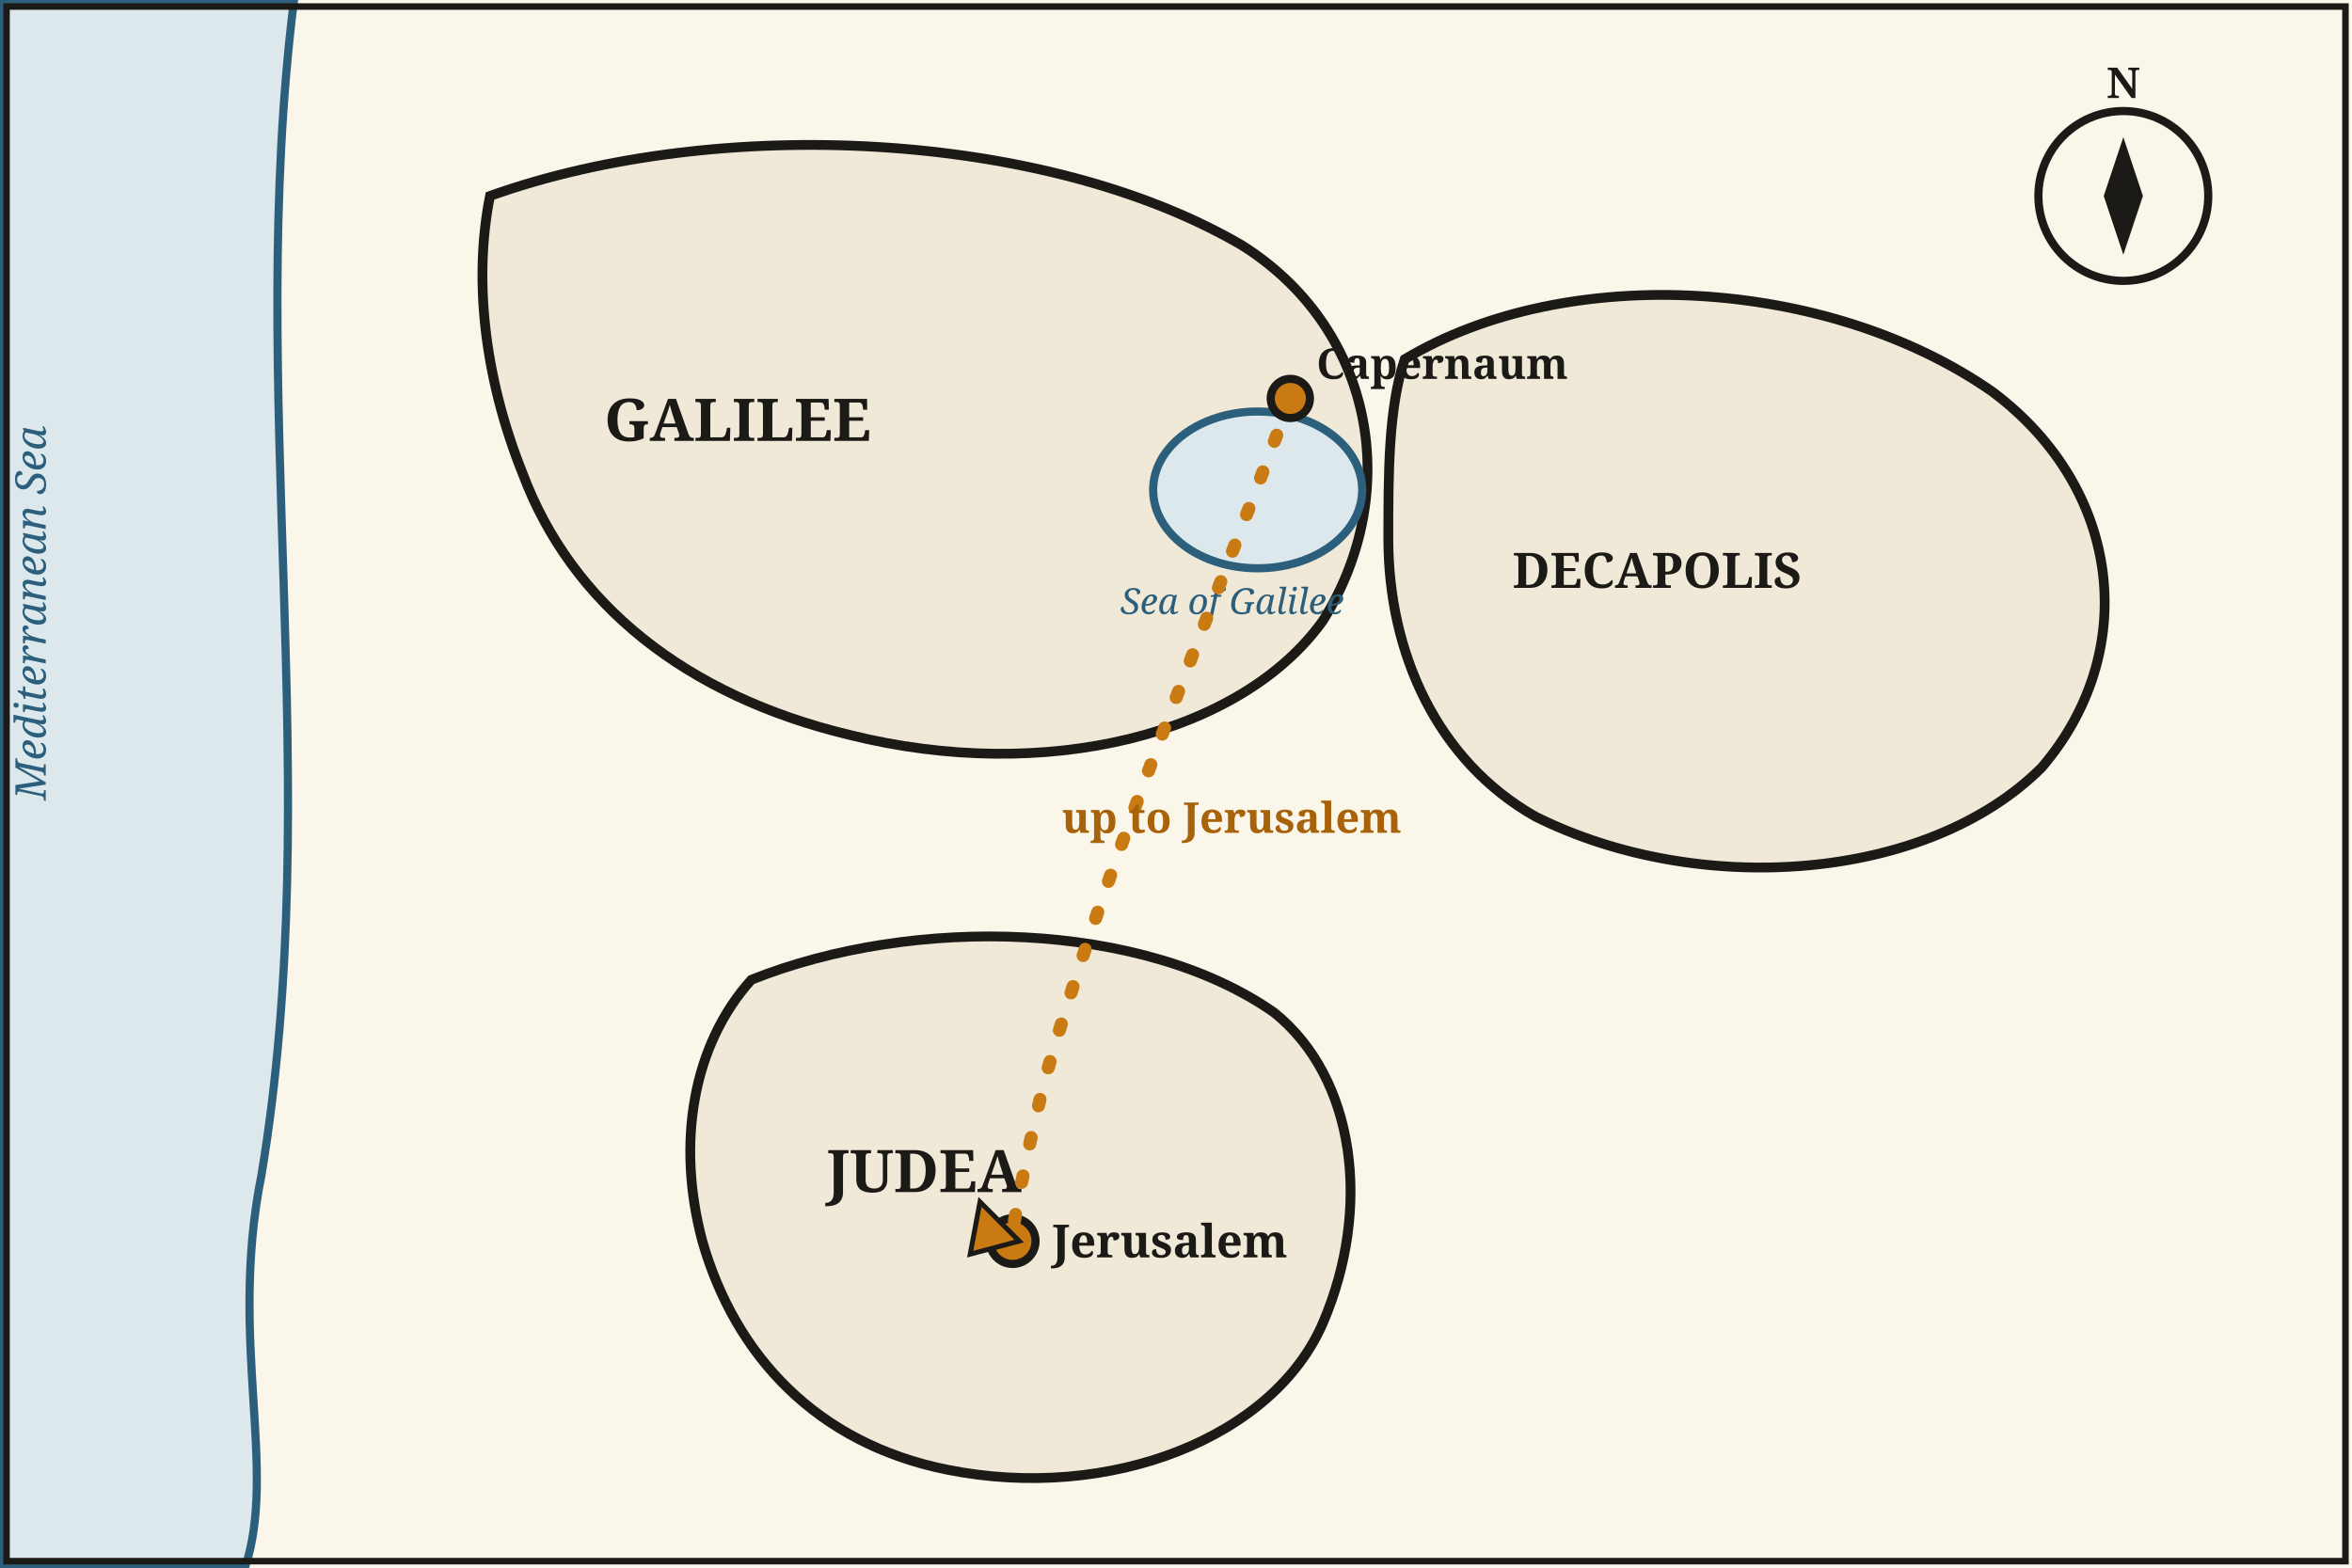
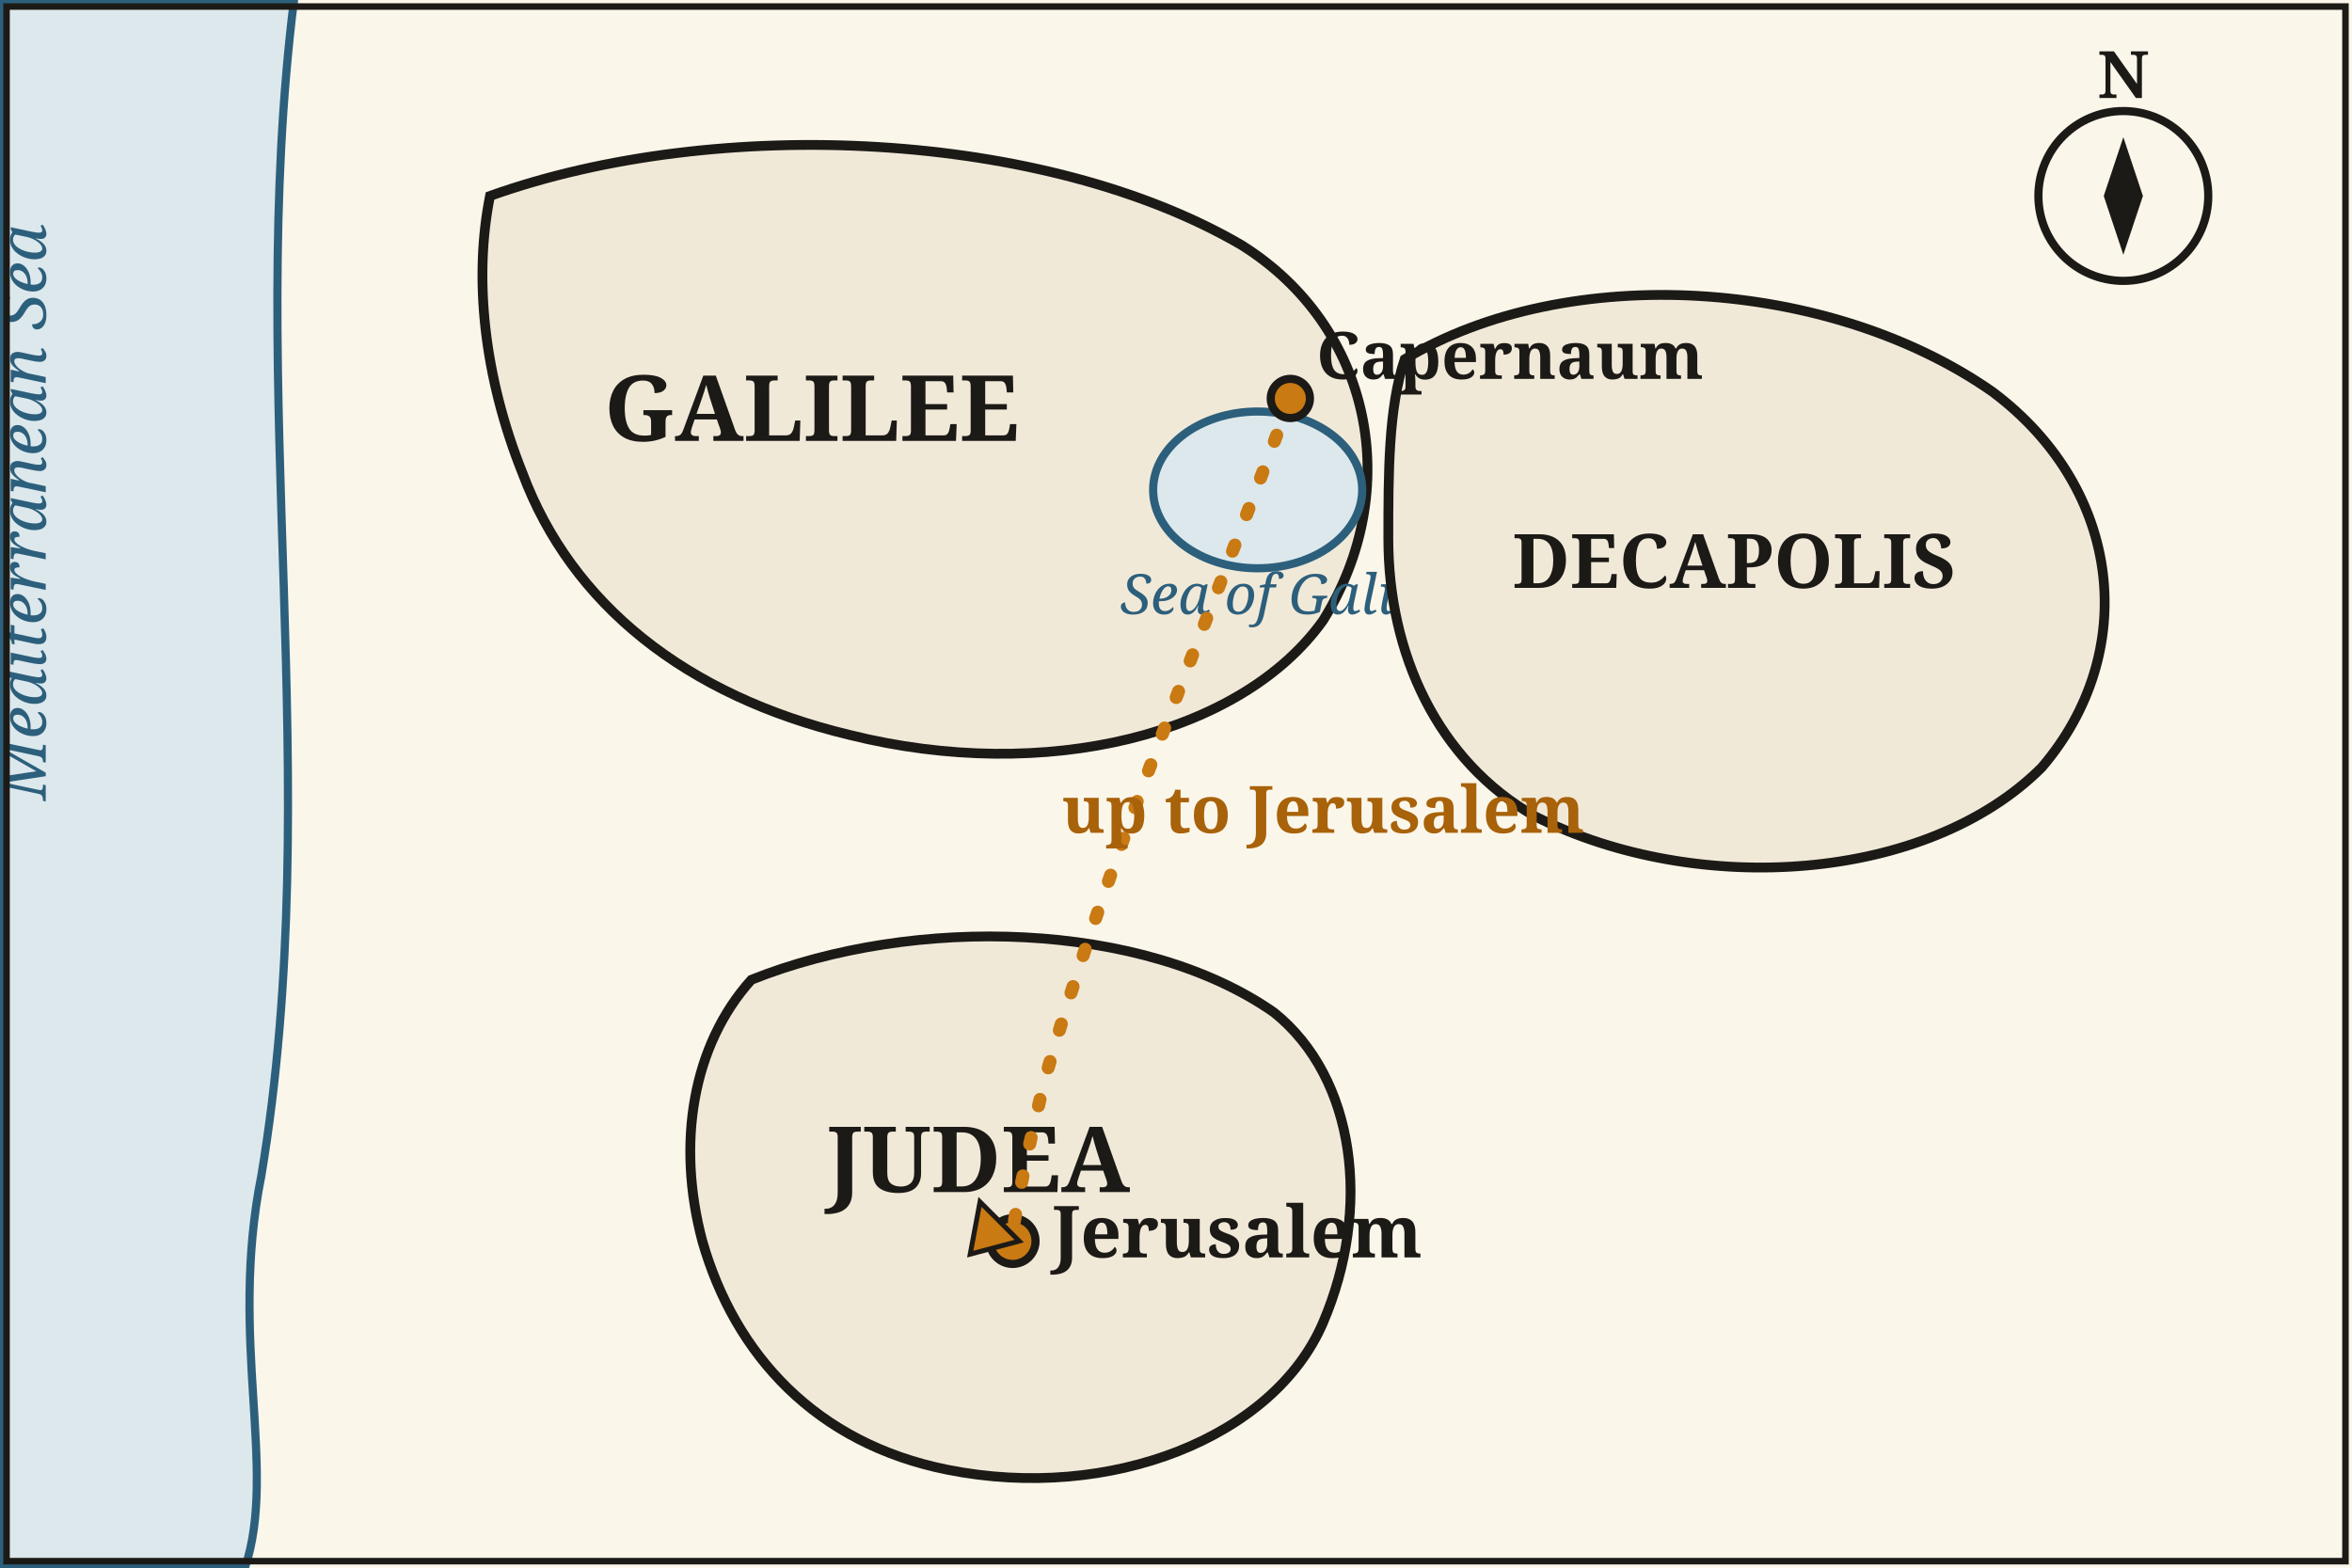
<svg xmlns="http://www.w3.org/2000/svg" viewBox="0 0 720 480" width="100%" height="480">
  <rect width="720" height="480" fill="#fbf6ea" />
  <path d="M0,0 L90,0 C75,120 100,240 80,360 C70,410 85,450 75,480 L0,480 Z" fill="#dce8ec" stroke="#2c5f7c" stroke-width="2.5" />
-   <text x="14" y="245" font-family="Georgia, serif" font-style="italic" font-size="13" fill="#2c5f7c" transform="rotate(-90 14 245)">Mediterranean Sea</text>
+   <text x="14" y="245" font-family="Georgia, serif" font-style="italic" font-size="20" fill="#2c5f7c" transform="rotate(-90 14 245)">Mediterranean Sea</text>
  <path d="M150,60 C220,35 320,40 380,75 C420,100 430,150 405,190 C380,225 320,240 260,225 C210,213 175,185 160,145 C148,115 145,85 150,60 Z" fill="#f1e9d8" stroke="#1c1a17" stroke-width="3" />
-   <text x="185" y="135" font-family="Georgia, serif" font-weight="700" font-size="18" fill="#1c1a17">GALILEE</text>
+   <text x="185" y="135" font-family="Georgia, serif" font-weight="700" font-size="28" fill="#1c1a17">GALILEE</text>
  <ellipse cx="385" cy="150" rx="32" ry="24" fill="#dce8ec" stroke="#2c5f7c" stroke-width="2.5" />
-   <text x="343" y="188" font-family="Georgia, serif" font-style="italic" font-size="11" fill="#2c5f7c">Sea of Galilee</text>
+   <text x="343" y="188" font-family="Georgia, serif" font-style="italic" font-size="17" fill="#2c5f7c">Sea of Galilee</text>
  <path d="M430,110 C480,80 560,85 610,120 C650,150 655,200 625,235 C590,270 520,275 470,250 C440,233 425,200 425,165 C425,145 425,125 430,110 Z" fill="#f1e9d8" stroke="#1c1a17" stroke-width="3" />
-   <text x="463" y="180" font-family="Georgia, serif" font-weight="700" font-size="15" fill="#1c1a17">DECAPOLIS</text>
+   <text x="463" y="180" font-family="Georgia, serif" font-weight="700" font-size="23" fill="#1c1a17">DECAPOLIS</text>
  <path d="M230,300 C280,280 350,282 390,310 C415,330 420,370 405,405 C390,440 340,460 290,450 C250,442 225,415 215,380 C207,350 212,320 230,300 Z" fill="#f1e9d8" stroke="#1c1a17" stroke-width="3" />
-   <text x="253" y="365" font-family="Georgia, serif" font-weight="700" font-size="18" fill="#1c1a17">JUDEA</text>
+   <text x="253" y="365" font-family="Georgia, serif" font-weight="700" font-size="28" fill="#1c1a17">JUDEA</text>
  <circle cx="395" cy="122" r="6" fill="#c97a12" stroke="#1c1a17" stroke-width="2.5" />
-   <text x="403" y="116" font-family="Georgia, serif" font-weight="700" font-size="13" fill="#1c1a17">Capernaum</text>
+   <text x="403" y="116" font-family="Georgia, serif" font-weight="700" font-size="20" fill="#1c1a17">Capernaum</text>
  <circle cx="310" cy="380" r="7" fill="#c97a12" stroke="#1c1a17" stroke-width="2.5" />
-   <text x="322" y="385" font-family="Georgia, serif" font-weight="700" font-size="14" fill="#1c1a17">Jerusalem</text>
+   <text x="322" y="385" font-family="Georgia, serif" font-weight="700" font-size="22" fill="#1c1a17">Jerusalem</text>
  <path d="M395,122 C370,190 340,260 320,330 C315,350 312,365 310,377" fill="none" stroke="#c97a12" stroke-width="4" stroke-dasharray="2,10" stroke-linecap="round" />
  <path d="M300,368 L312,380 L297,384 Z" fill="#c97a12" stroke="#1c1a17" stroke-width="1.5" />
-   <text x="325" y="255" font-family="Georgia, serif" font-weight="700" font-size="13" fill="#a8620a">up to Jerusalem</text>
+   <text x="325" y="255" font-family="Georgia, serif" font-weight="700" font-size="20" fill="#a8620a">up to Jerusalem</text>
  <g transform="translate(650,60)">
    <circle r="26" fill="#fbf6ea" stroke="#1c1a17" stroke-width="2.5" />
    <path d="M0,-18 L6,0 L0,18 L-6,0 Z" fill="#1c1a17" />
-     <text y="-30" font-family="Georgia, serif" font-weight="700" font-size="13" fill="#1c1a17" text-anchor="middle">N</text>
+     <text y="-30" font-family="Georgia, serif" font-weight="700" font-size="20" fill="#1c1a17" text-anchor="middle">N</text>
  </g>
  <rect x="2" y="2" width="716" height="476" fill="none" stroke="#1c1a17" stroke-width="2" />
</svg>
